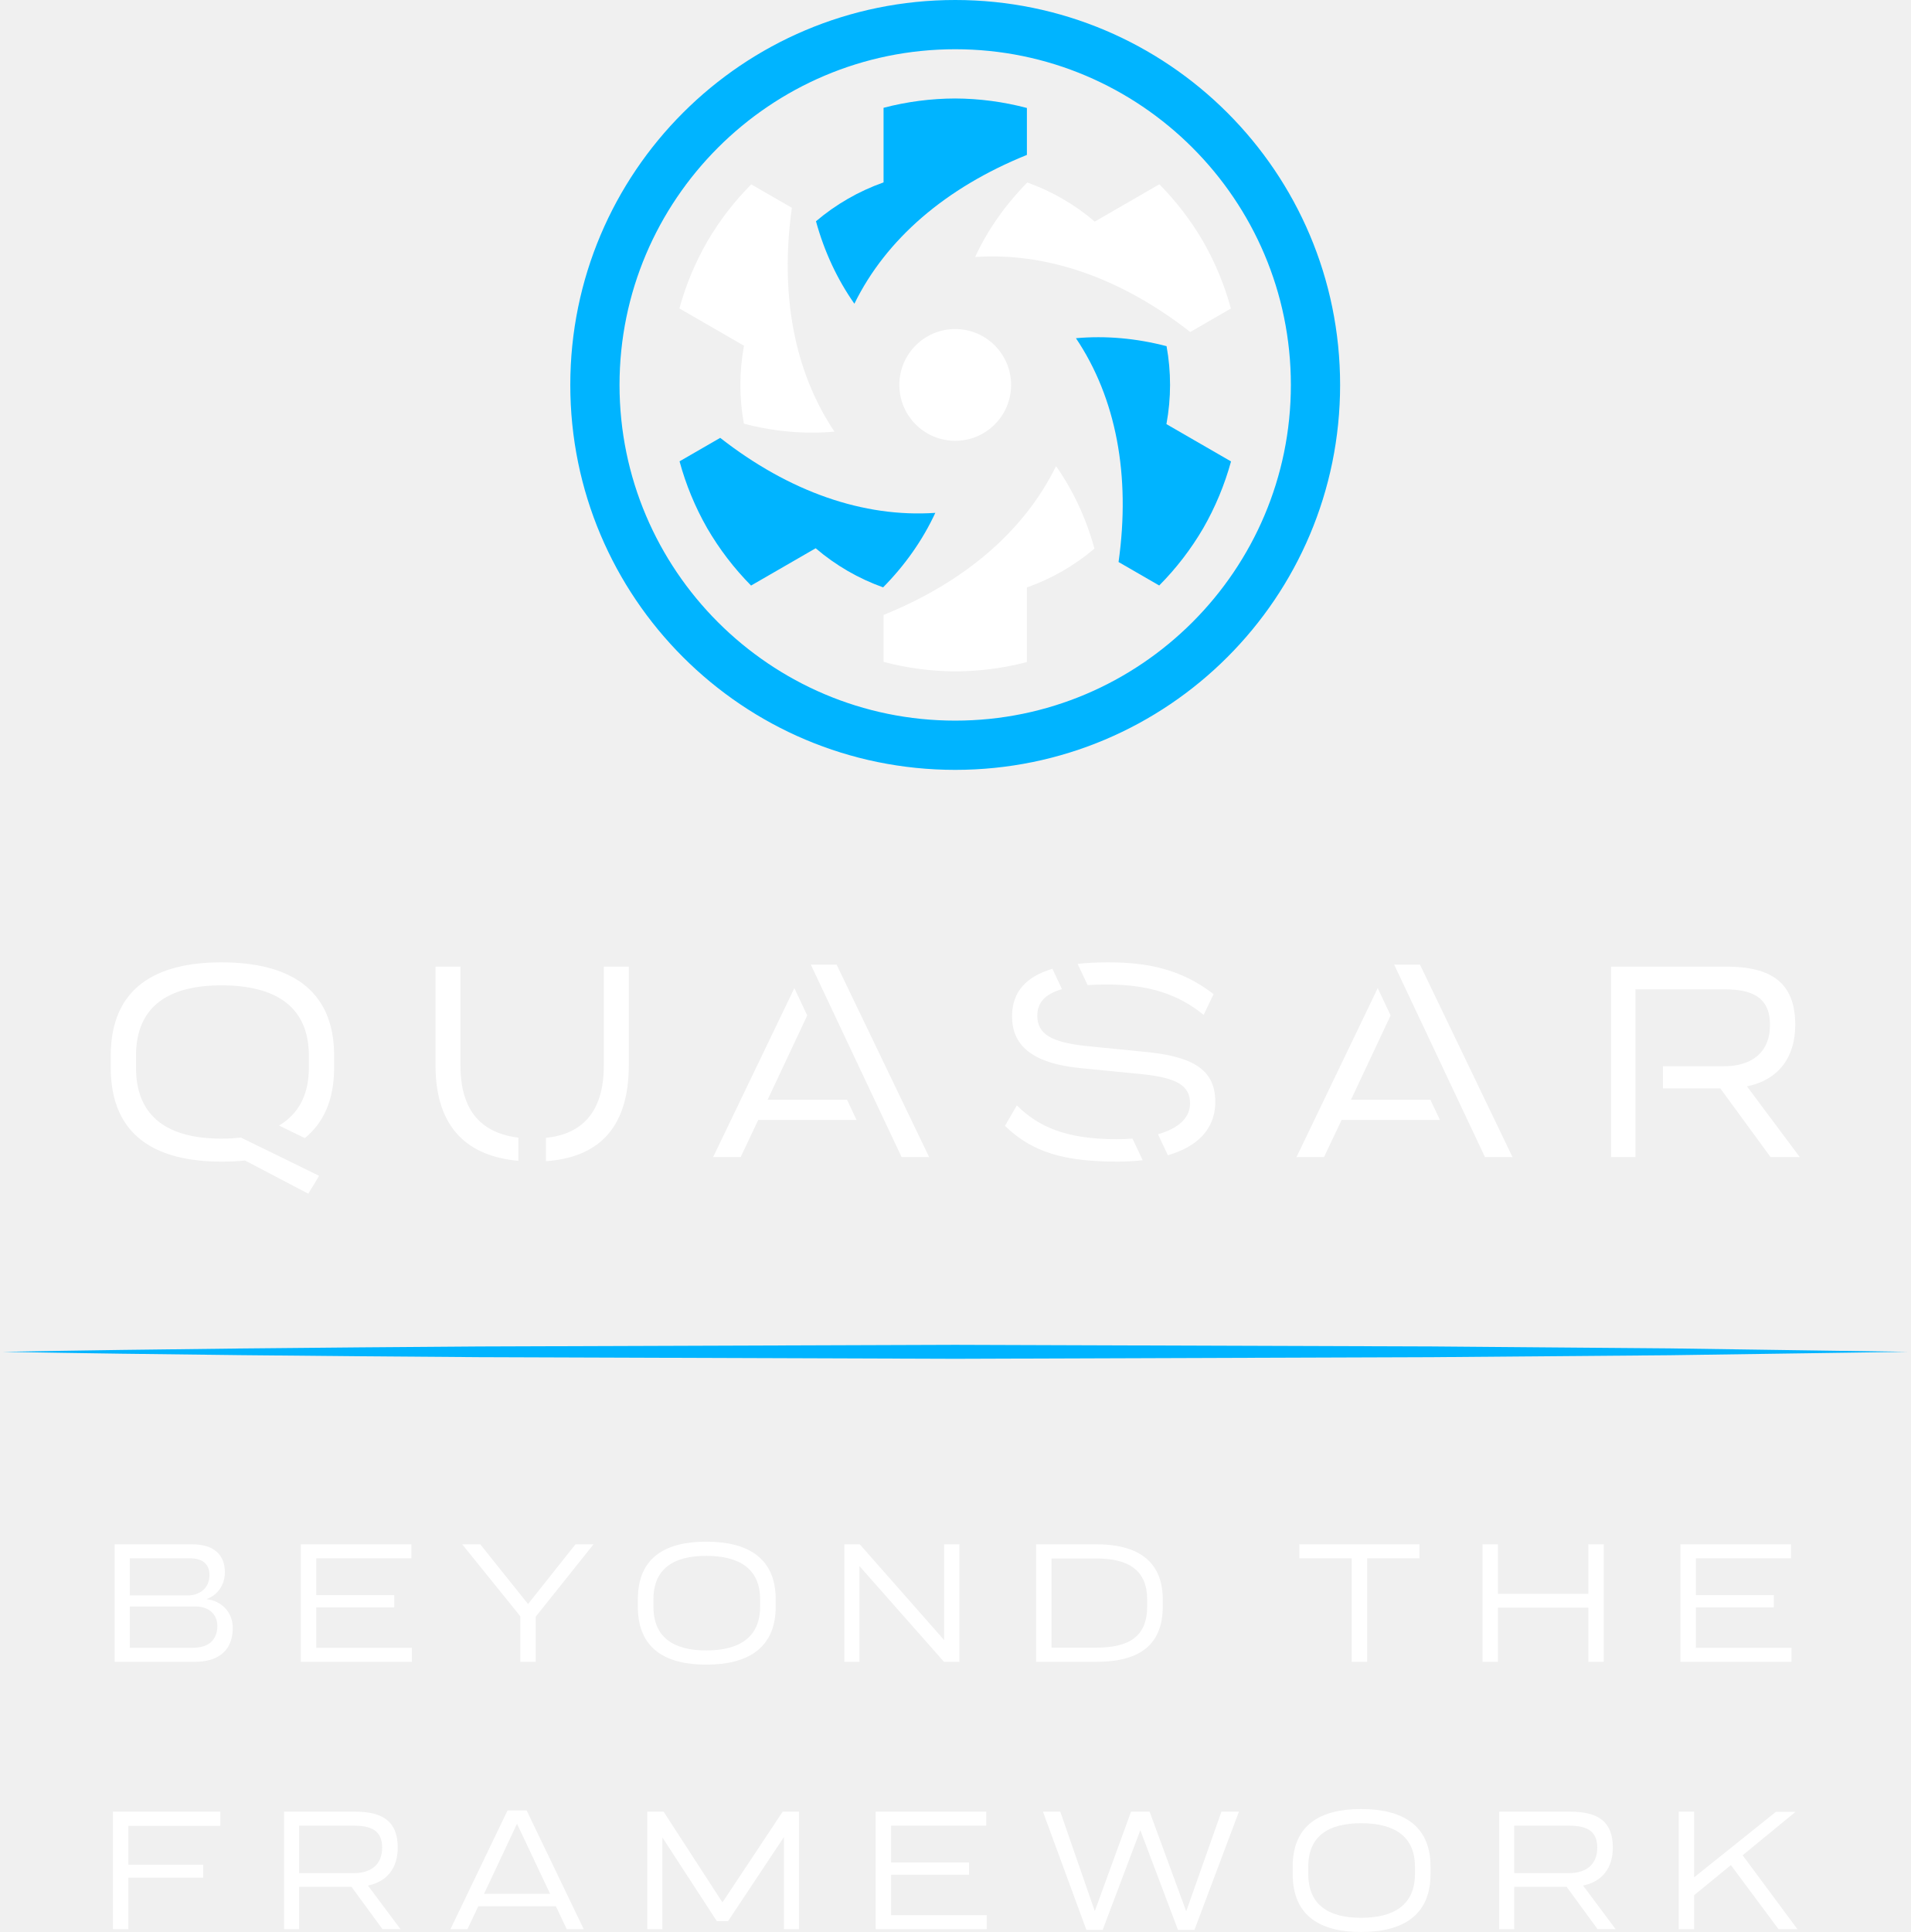
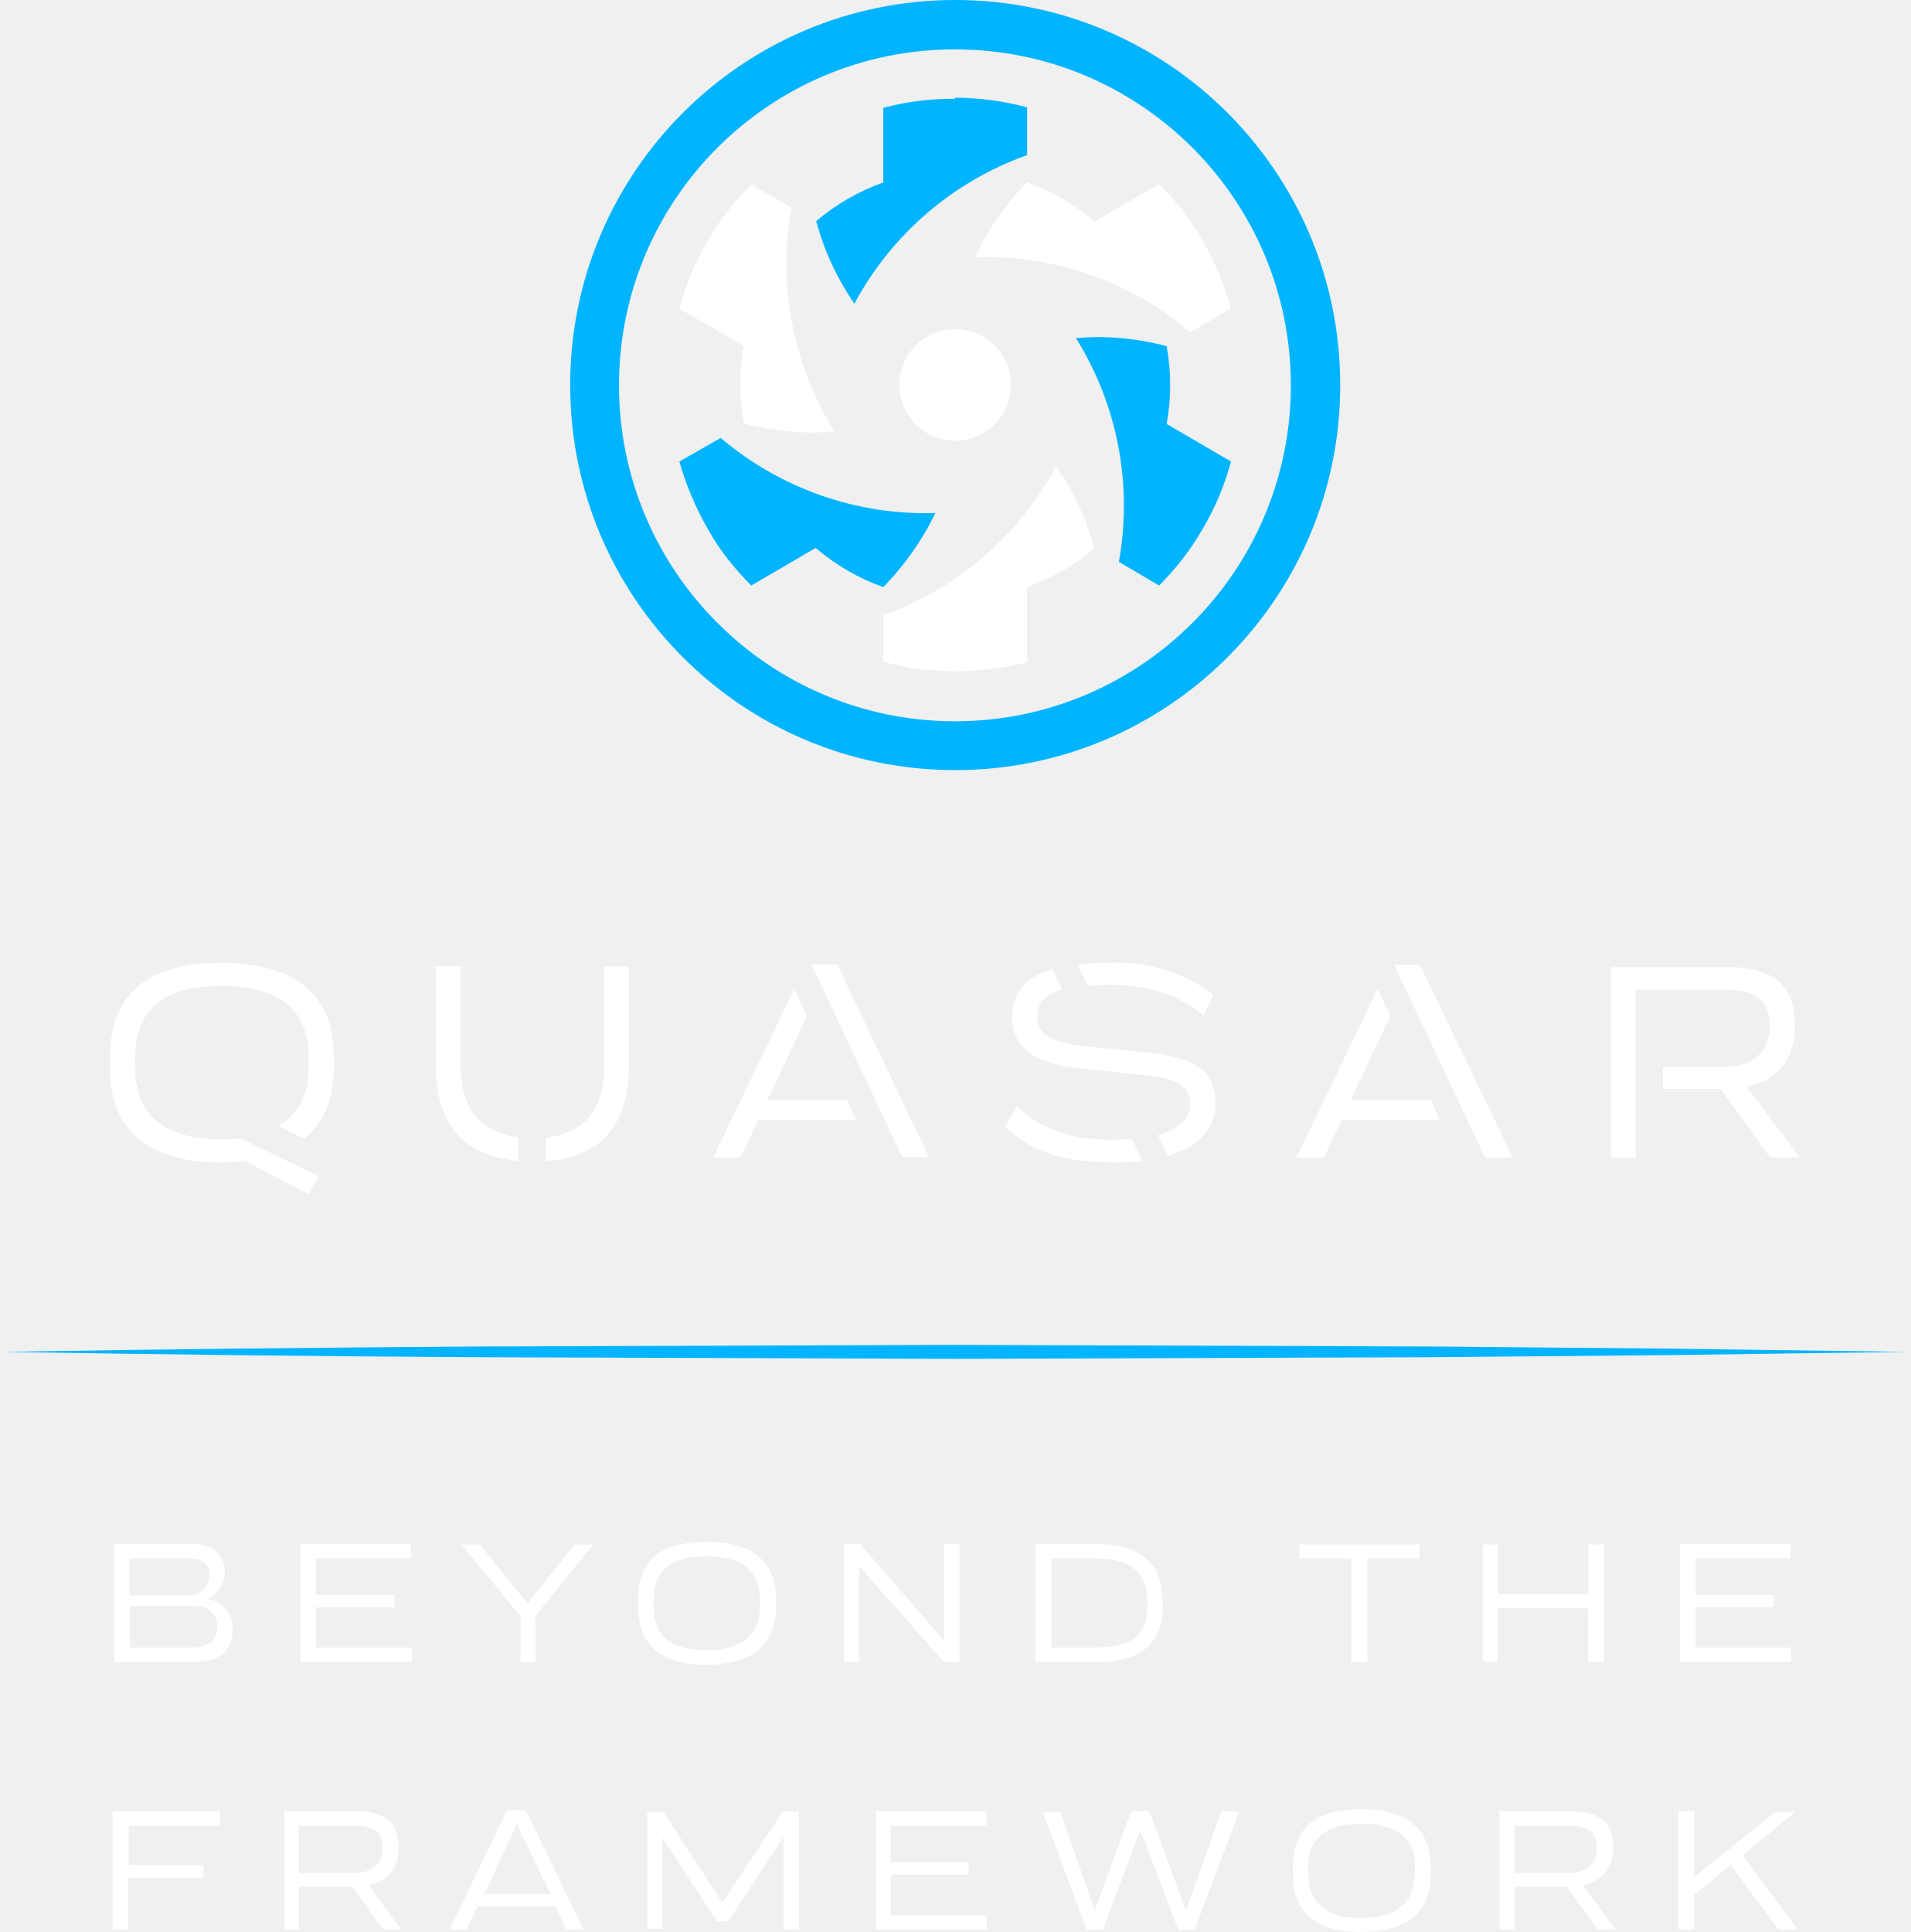
- <svg xmlns="http://www.w3.org/2000/svg" version="1.1" id="Layer_1" x="0px" y="0px" viewBox="0 0 356 360" enable-background="new 0 0 356 360" xml:space="preserve">
-   <g>
-     <g>
-       <path fill="#FFFFFF" d="M43.375,303.358c0,3.819-2.286,6.3-7.083,6.3H21.374v-21.902h14.362c4.309,0,6.169,2.122,6.169,5.19    c0,2.546-1.501,4.341-3.427,5.027C41.253,298.299,43.375,300.356,43.375,303.358z M35.312,290.367H24.181v6.92h10.772    c2.155,0,4.08-1.273,4.08-3.786C39.033,291.347,37.661,290.367,35.312,290.367z M40.502,302.966c0-2.285-1.762-3.623-3.982-3.623    H24.181v7.703h11.686C39.261,307.046,40.502,305.218,40.502,302.966z" />
-       <path fill="#FFFFFF" d="M76.761,307.046v2.612H56.067v-21.902h20.597v2.611H58.939v6.855h14.525v2.285H58.939v7.539H76.761z" />
-       <path fill="#FFFFFF" d="M99.834,301.236v8.422h-2.872v-8.486l-10.837-13.415h3.362l8.911,11.131l8.845-11.131h3.362    L99.834,301.236z" />
-       <path fill="#FFFFFF" d="M118.861,299.376v-1.37c0-7.867,5.255-10.739,12.731-10.739c7.539,0,12.957,2.872,12.957,10.739v1.37    c0,7.899-5.418,10.805-12.957,10.805C124.116,310.181,118.861,307.275,118.861,299.376z M141.644,299.376v-1.37    c0-5.745-3.949-8.095-10.052-8.095c-6.007,0-9.826,2.349-9.826,8.095v1.37c0,5.778,3.819,8.16,9.826,8.16    C137.694,307.536,141.644,305.154,141.644,299.376z" />
-       <path fill="#FFFFFF" d="M178.784,287.756v21.902h-2.872l-15.765-17.855v17.855h-2.807v-21.902h2.872l15.732,17.854v-17.854    H178.784z" />
-       <path fill="#FFFFFF" d="M216.677,298.038v1.305c0,7.801-5.158,10.315-12.405,10.315h-11.195v-21.902h11.195    C211.519,287.756,216.677,290.498,216.677,298.038z M213.772,298.038c0-5.386-3.395-7.638-9.5-7.638h-8.323v16.614h8.323    c6.105,0,9.5-2.057,9.5-7.671V298.038z" />
-       <path fill="#FFFFFF" d="M264.522,290.367h-9.76v19.291h-2.872v-19.291h-9.76v-2.611h22.392V290.367z" />
-       <path fill="#FFFFFF" d="M298.856,287.756v21.902h-2.872v-10.086h-16.843v10.086h-2.872v-21.902h2.872v9.237h16.843v-9.237H298.856    z" />
-       <path fill="#FFFFFF" d="M333.843,307.046v2.612h-20.695v-21.902h20.597v2.611H316.02v6.855h14.525v2.285H316.02v7.539H333.843z" />
-       <path fill="#FFFFFF" d="M23.92,340.219v7.247h13.938v2.415H23.92v9.596h-2.872v-21.902h20.008v2.644H23.92z" />
-       <path fill="#FFFFFF" d="M65.501,351.578h-9.76v7.899h-2.807v-21.902h13.219c5.191,0,7.964,1.828,7.964,6.691    c0,3.754-1.925,6.332-5.548,7.083l6.071,8.127h-3.362L65.501,351.578z M55.741,349.032h10.185c3.1,0,5.287-1.502,5.287-4.765    c0-3.265-2.187-4.081-5.287-4.081H55.741V349.032z" />
-       <path fill="#FFFFFF" d="M103.588,355.201h-14.46l-2.023,4.276h-3.166l10.641-22.13h3.558l10.641,22.13h-3.166L103.588,355.201z     M102.511,352.884l-6.169-13.057l-6.137,13.057H102.511z" />
-       <path fill="#FFFFFF" d="M148.89,337.576v21.902h-2.807v-17.169l-10.413,15.667h-2.089l-10.151-15.602v17.103h-2.807v-21.902h3.035    l10.968,16.908l11.228-16.908H148.89z" />
-       <path fill="#FFFFFF" d="M183.876,356.866v2.612h-20.695v-21.902h20.597v2.611h-17.725v6.855h14.526v2.285h-14.526v7.539H183.876z" />
-       <path fill="#FFFFFF" d="M230.874,337.576l-8.29,22.032h-3.069l-7.017-18.572l-7.017,18.572h-3.036l-8.096-22.032h3.233    l6.429,18.54l6.757-18.54h3.46l6.821,18.572l6.562-18.572H230.874z" />
-       <path fill="#FFFFFF" d="M240.891,349.195v-1.37c0-7.867,5.254-10.739,12.729-10.739c7.54,0,12.958,2.872,12.958,10.739v1.37    c0,7.899-5.418,10.805-12.958,10.805C246.145,360,240.891,357.094,240.891,349.195z M263.673,349.195v-1.37    c0-5.745-3.949-8.095-10.053-8.095c-6.007,0-9.824,2.349-9.824,8.095v1.37c0,5.778,3.817,8.16,9.824,8.16    C259.724,357.356,263.673,354.973,263.673,349.195z" />
-       <path fill="#FFFFFF" d="M291.935,351.578h-9.76v7.899h-2.807v-21.902h13.219c5.191,0,7.964,1.828,7.964,6.691    c0,3.754-1.925,6.332-5.548,7.083l6.07,8.127h-3.362L291.935,351.578z M282.175,349.032h10.185c3.102,0,5.287-1.502,5.287-4.765    c0-3.265-2.186-4.081-5.287-4.081h-10.185V349.032z" />
-       <path fill="#FFFFFF" d="M322.549,347.531l-6.855,5.614v6.333h-2.872v-21.902h2.872v12.24l15.244-12.207h3.655l-9.857,8.095    l10.215,13.774h-3.524L322.549,347.531z" />
-     </g>
-     <g>
-       <path id="path8860-5-4-8-2-7-1-8_12_" fill="#FFFFFF" d="M188.416,71.725c0,5.751-4.662,10.413-10.413,10.413h0    c-5.751,0-10.413-4.662-10.413-10.413v0c0-5.751,4.662-10.413,10.413-10.413C183.754,61.313,188.416,65.975,188.416,71.725z" />
-       <g>
-         <path id="path8862-5-5-9-1-9-2-7_12_" fill="#FFFFFF" d="M224.226,45.035c-2.264-3.896-5.013-7.489-8.18-10.694l-12.038,6.95     c-3.752-3.205-8.017-5.66-12.569-7.284c-4.11,4.165-7.375,8.819-9.728,13.88c13.4-0.912,27.24,3.938,40.087,13.976l7.576-4.374     C228.192,53.137,226.462,48.952,224.226,45.035L224.226,45.035z" />
-         <path id="path8866-7-5-5-0-3-5-6_12_" fill="#FFFFFF" d="M178.006,125.101c4.506-0.013,8.992-0.597,13.351-1.737v-13.9     c4.652-1.647,8.91-4.112,12.593-7.243c-1.552-5.642-3.95-10.796-7.157-15.365c-5.91,12.061-17.03,21.621-32.147,27.729v8.748     C169.007,124.485,173.496,125.079,178.006,125.101z" />
-         <path id="path8870-5-3-9-3-0-0-9_12_" fill="#FFFFFF" d="M131.777,45.04c-2.241,3.909-3.979,8.085-5.171,12.431l12.038,6.95     c-0.9,4.852-0.894,9.773-0.024,14.527c5.662,1.477,11.325,1.977,16.885,1.484c-7.49-11.149-10.21-25.559-7.94-41.705     l-7.576-4.374C136.81,37.555,134.051,41.145,131.777,45.04z" />
-       </g>
-       <g>
-         <path id="path8864-4-8-1-2-7-3-1_12_" fill="#00B4FF" d="M224.229,98.411c2.241-3.909,3.979-8.085,5.171-12.431l-12.038-6.95     c0.9-4.852,0.894-9.773,0.024-14.527c-5.662-1.477-11.325-1.977-16.885-1.484c7.49,11.149,10.21,25.559,7.94,41.705l7.576,4.374     C219.196,105.896,221.955,102.306,224.229,98.411L224.229,98.411z" />
-         <path id="path8868-6-7-4-7-5-7-1_12_" fill="#00B4FF" d="M131.78,98.416c2.264,3.896,5.013,7.489,8.18,10.694l12.038-6.95     c3.752,3.205,8.016,5.66,12.569,7.284c4.11-4.165,7.375-8.819,9.728-13.88c-13.4,0.912-27.24-3.938-40.087-13.976l-7.576,4.374     C127.814,90.314,129.544,94.499,131.78,98.416L131.78,98.416z" />
-         <path id="path8872-6-3-2-1-4-2-1_12_" fill="#00B4FF" d="M178,18.35c-4.506,0.013-8.992,0.597-13.351,1.737v13.9     c-4.652,1.647-8.91,4.112-12.593,7.243c1.552,5.642,3.95,10.796,7.157,15.365c5.91-12.061,17.03-21.621,32.147-27.729v-8.748     C186.999,18.966,182.51,18.372,178,18.35L178,18.35z" />
-       </g>
-       <path fill="#00B4FF" d="M178,9.175c34.491,0,62.552,28.061,62.552,62.552S212.491,134.279,178,134.279    s-62.552-28.061-62.552-62.552S143.509,9.175,178,9.175 M178,0c-39.614,0-71.727,32.113-71.727,71.727    s32.113,71.727,71.727,71.727s71.727-32.113,71.727-71.727S217.614,0,178,0L178,0z" />
-     </g>
-     <path fill="#FFFFFF" d="M96.6,211.987v4.319c-9.154-0.84-15.446-5.823-15.446-17.839v-18.355h4.654v18.408   C85.808,207.118,89.815,211.137,96.6,211.987z M112.521,180.112v18.408c0,8.846-4.173,12.817-10.791,13.505v4.346   c9.193-0.643,15.446-5.575,15.446-17.904v-18.355H112.521z M62.266,198.943v-2.222c0-12.748-8.781-17.403-21-17.403   c-12.112,0-20.629,4.655-20.629,17.403v2.222c0,12.801,8.517,17.509,20.629,17.509c1.535,0,3.015-0.053,4.391-0.211l11.796,6.189   l2.009-3.332l-8.2-4.022l-6.371-3.107c-1.148,0.131-2.356,0.2-3.626,0.2c-9.732,0-15.921-3.861-15.921-13.224v-2.222   c0-9.31,6.189-13.118,15.921-13.118c9.892,0,16.292,3.808,16.292,13.118v2.222c0,5.239-2.06,8.702-5.558,10.783l4.807,2.345   C60.225,209.279,62.266,205.058,62.266,198.943z M168.013,215.605h5.131L155.9,179.741h-4.809L168.013,215.605z M143.046,204.921   l7.383-15.709l-2.401-5.089l-15.137,31.483h5.13l3.28-6.929h18.313l-1.772-3.755H143.046z M276.722,215.605h5.131l-17.244-35.864   h-4.809L276.722,215.605z M251.755,204.921l7.383-15.709l-2.401-5.089l-15.137,31.483h5.13l3.28-6.929h18.313l-1.772-3.755H251.755   z M325.549,202.434c5.871-1.217,8.992-5.395,8.992-11.478c0-7.882-4.496-10.843-12.907-10.843h-21.423v35.493h4.549v-31.262h16.504   c5.025,0,8.569,1.322,8.569,6.612c0,5.29-3.544,7.723-8.569,7.723h-11.373v4.126h10.685l9.363,12.8h5.448L325.549,202.434z    M208.059,212.273c-9.628,0-14.652-2.433-18.567-6.295l-2.221,3.809c5.131,4.972,11.108,6.665,20.999,6.665   c1.611,0,3.172-0.091,4.67-0.262l-1.903-4.031C210.1,212.231,209.11,212.273,208.059,212.273z M226.467,205.291   c0-6.348-4.708-8.569-13.806-9.363l-10.104-1.005c-6.612-0.688-9.256-2.222-9.256-5.66c0-2.421,1.44-4.044,4.599-4.949   l-1.788-3.792c-4.734,1.411-7.518,4.173-7.518,8.847c0,5.236,3.438,8.781,12.959,9.68l11.32,1.111   c6.453,0.688,8.887,2.116,8.887,5.449c0,2.647-2.108,4.651-5.972,5.742l1.85,3.92C222.885,213.733,226.467,210.597,226.467,205.291   z M206.154,183.444c7.935,0,13.383,1.798,18.144,5.661l1.852-3.862c-6.136-4.76-12.536-5.924-19.677-5.924   c-2.025,0-3.921,0.091-5.663,0.289l1.867,3.956C203.744,183.49,204.885,183.444,206.154,183.444z" />
-     <path fill="#00B4FF" d="M0.51,251.892c29.582-0.537,59.163-0.789,88.745-0.997L178,250.591l88.745,0.299l44.373,0.363l44.373,0.638   l-44.373,0.638l-44.373,0.363L178,253.192l-88.745-0.304C59.673,252.68,30.092,252.429,0.51,251.892z" />
-   </g>
+ <svg xmlns="http://www.w3.org/2000/svg" viewBox="0 0 356 360">
+   <path fill="#FFF" d="M43.4 303.4c0 3.8-2.3 6.3-7.1 6.3h-15v-22h14.4c4.3 0 6.2 2.2 6.2 5.2 0 2.6-1.5 4.4-3.4 5 2.8.4 4.9 2.5 4.9 5.5zm-8-13H24.1v6.9H35c2.1 0 4-1.3 4-3.8 0-2.2-1.3-3.1-3.7-3.1zm5.1 12.6c0-2.3-1.8-3.7-4-3.7H24.2v7.7h11.7c3.4 0 4.6-1.8 4.6-4zm36.3 4v2.7H56v-22h20.6v2.7H58.9v6.8h14.6v2.3H58.9v7.5h17.9zm23-5.8v8.5H97v-8.5l-11-13.4h3.4l8.9 11 8.8-11h3.4l-10.8 13.4zm19.1-1.8V298c0-7.9 5.2-10.7 12.7-10.7 7.5 0 13 2.8 13 10.7v1.4c0 7.9-5.5 10.8-13 10.8s-12.7-3-12.7-10.8zm22.7 0V298c0-5.7-3.9-8-10-8-6 0-9.8 2.3-9.8 8v1.4c0 5.8 3.8 8.1 9.8 8.1 6 0 10-2.3 10-8.1zm37.2-11.6v21.9h-2.9l-15.8-17.9v17.9h-2.8v-22h3l15.6 18v-18h2.9zm37.9 10.2v1.3c0 7.8-5.2 10.4-12.4 10.4H193v-22h11.2c7.2 0 12.4 2.8 12.4 10.3zm-3 0c0-5.3-3.3-7.6-9.4-7.6h-8.4V307h8.4c6 0 9.5-2 9.5-7.7V298zm50.8-7.6h-9.7v19.3h-3v-19.3h-9.7v-2.6h22.4v2.6zm34.4-2.6v21.9h-3v-10.1h-16.8v10h-2.8v-21.8h2.8v9.2H296v-9.2h2.9zm34.9 19.2v2.7h-20.7v-22h20.6v2.7H316v6.8h14.5v2.3H316v7.5h17.8zM24 340.2v7.3h13.9v2.4h-14v9.6H21v-22h20v2.7H24zm41.5 11.4h-9.8v7.9H53v-22h13.3c5.1 0 8 1.9 8 6.8 0 3.7-2 6.3-5.6 7l6 8.2h-3.3l-5.8-8zm-9.8-2.6H66c3.1 0 5.3-1.5 5.3-4.7 0-3.3-2.2-4.1-5.3-4.1H55.7v8.8zm47.9 6.2H89l-2 4.3h-3.2l10.7-22.2H98l10.7 22.2h-3.2l-2-4.3zm-1-2.3l-6.3-13-6 13h12.2zm46.3-15.3v21.9H146v-17.2L135.7 358h-2.1l-10.2-15.6v17h-2.8v-21.8h3l11 16.9 11.3-17h3zm35 19.3v2.6h-20.7v-22h20.6v2.7H166v6.8h14.5v2.3H166v7.6h17.8zm47-19.3l-8.3 22h-3l-7.1-18.6-7 18.6h-3l-8.2-22h3.3L204 356l6.8-18.5h3.4L221 356l6.6-18.5h3.3zm10 11.6v-1.4c0-7.8 5.2-10.7 12.7-10.7 7.6 0 13 2.9 13 10.7v1.4c0 7.9-5.4 10.8-13 10.8-7.5 0-12.7-3-12.7-10.8zm22.8 0v-1.4c0-5.7-4-8-10-8s-9.9 2.3-9.9 8v1.4c0 5.8 3.8 8.2 9.8 8.2 6.1 0 10-2.4 10-8.2zm28.3 2.4h-9.8v7.9h-2.8v-22h13.2c5.2 0 8 1.9 8 6.8 0 3.7-2 6.3-5.6 7l6 8.2h-3.3l-5.8-8zm-9.8-2.6h10.2c3 0 5.2-1.5 5.2-4.7 0-3.3-2.1-4.1-5.2-4.1h-10.2v8.8zm40.3-1.5l-6.8 5.6v6.4h-2.9v-22h2.9v12.3l15.2-12.2h3.7l-9.9 8.1 10.3 13.8h-3.6l-8.9-12zM188.4 71.7a10.4 10.4 0 01-20.8 0 10.4 10.4 0 1120.8 0zM224.2 45c-2.2-3.9-5-7.5-8.2-10.7l-12 7c-3.7-3.2-8-5.7-12.6-7.3a49.4 49.4 0 00-9.7 13.9 59 59 0 0140.1 14l7.6-4.4a57 57 0 00-5.2-12.5zM178 125.1c4.5 0 9-.6 13.4-1.7v-14a40 40 0 0012.5-7.2 47.7 47.7 0 00-7.1-15.3 59 59 0 01-32.2 27.7v8.7c4.4 1.2 8.9 1.8 13.4 1.8zM131.8 45c-2.3 4-4 8.1-5.2 12.5l12 7a40 40 0 000 14.4c5.7 1.5 11.3 2 16.9 1.5a59 59 0 01-8-41.7l-7.5-4.3c-3.2 3.2-6 6.7-8.2 10.6z" />
+   <path fill="#00B4FF" d="M224.2 98.4c2.3-3.9 4-8 5.2-12.4l-12-7a40 40 0 000-14.5c-5.7-1.5-11.3-2-16.9-1.5a59 59 0 018 41.7l7.5 4.4c3.2-3.2 6-6.8 8.2-10.7zm-92.4 0c2.2 4 5 7.5 8.2 10.7l12-7a40 40 0 0012.6 7.3c4-4.1 7.3-8.8 9.7-13.8a59 59 0 01-40-14l-7.7 4.4c1.2 4.3 3 8.5 5.2 12.4zm46.2-80c-4.5 0-9 .5-13.4 1.7V34a40 40 0 00-12.5 7.2c1.5 5.7 4 10.8 7.1 15.4a59 59 0 0132.2-27.7V20a53.3 53.3 0 00-13.4-1.8z" />
+   <path fill="#00B4FF" d="M178 9.2a62.6 62.6 0 11-.1 125.2A62.6 62.6 0 01178 9.2m0-9.2a71.7 71.7 0 100 143.5A71.7 71.7 0 00178 0z" />
+   <path fill="#FFF" d="M96.6 212v4.3c-9.2-.8-15.4-5.8-15.4-17.8V180h4.6v18.4c0 8.6 4 12.6 10.8 13.5zm16-31.9v18.4c0 8.9-4.3 12.8-10.9 13.5v4.4c9.2-.7 15.5-5.6 15.5-18v-18.3h-4.7zM62.2 199v-2.2c0-12.7-8.8-17.4-21-17.4-12.1 0-20.7 4.7-20.7 17.4v2.2c0 12.8 8.6 17.6 20.7 17.6 1.5 0 3-.1 4.4-.3l11.8 6.2 2-3.3-8.2-4-6.4-3.1a32 32 0 01-3.6.2c-9.8 0-16-3.9-16-13.3v-2.2c0-9.3 6.2-13.1 16-13.1 9.9 0 16.3 3.8 16.3 13.1v2.2c0 5.3-2.1 8.7-5.6 10.8l4.8 2.4c3.4-2.8 5.5-7 5.5-13.2zM168 215.6h5.1L156 179.7h-4.8l17 36zM143 205l7.4-15.7-2.4-5-15.1 31.4h5.1l3.3-7h18.3l-1.8-3.7H143zm133.7 10.7h5.2l-17.3-35.9h-4.8l17 36zm-25-10.7l7.4-15.7-2.4-5-15.1 31.4h5.1l3.3-7h18.3l-1.7-3.7h-14.8zm73.8-2.5c6-1.2 9-5.4 9-11.4 0-8-4.5-10.9-12.9-10.9h-21.4v35.5h4.6v-31.3h16.5c5 0 8.5 1.4 8.5 6.7 0 5.2-3.5 7.7-8.5 7.7h-11.4v4.1h10.7l9.3 12.8h5.5l-9.9-13.2zm-117.4 9.9c-9.7 0-14.7-2.5-18.6-6.3l-2.2 3.8c5.1 5 11 6.7 21 6.7 1.6 0 3.1-.1 4.6-.3l-1.9-4h-3zm18.4-7c0-6.4-4.7-8.6-13.8-9.4l-10.1-1c-6.7-.7-9.3-2.2-9.3-5.6 0-2.5 1.4-4 4.6-5l-1.8-3.8c-4.7 1.4-7.5 4.2-7.5 8.9 0 5.2 3.4 8.7 13 9.6l11.3 1.2c6.4.6 8.9 2 8.9 5.4 0 2.7-2.1 4.7-6 5.8l1.8 3.9c5.3-1.6 8.9-4.7 8.9-10zm-20.3-21.9c7.9 0 13.3 1.8 18.1 5.7l1.8-3.9a30 30 0 00-19.6-5.9c-2 0-4 .1-5.7.3l1.9 4 3.5-.2z" />
+   <path fill="#00B4FF" d="M.5 251.9c29.6-.5 59.2-.8 88.8-1l88.7-.3 88.7.3 44.4.4 44.4.6-44.4.6-44.4.4-88.7.3-88.7-.3a7981 7981 0 01-88.8-1z" />
</svg>
